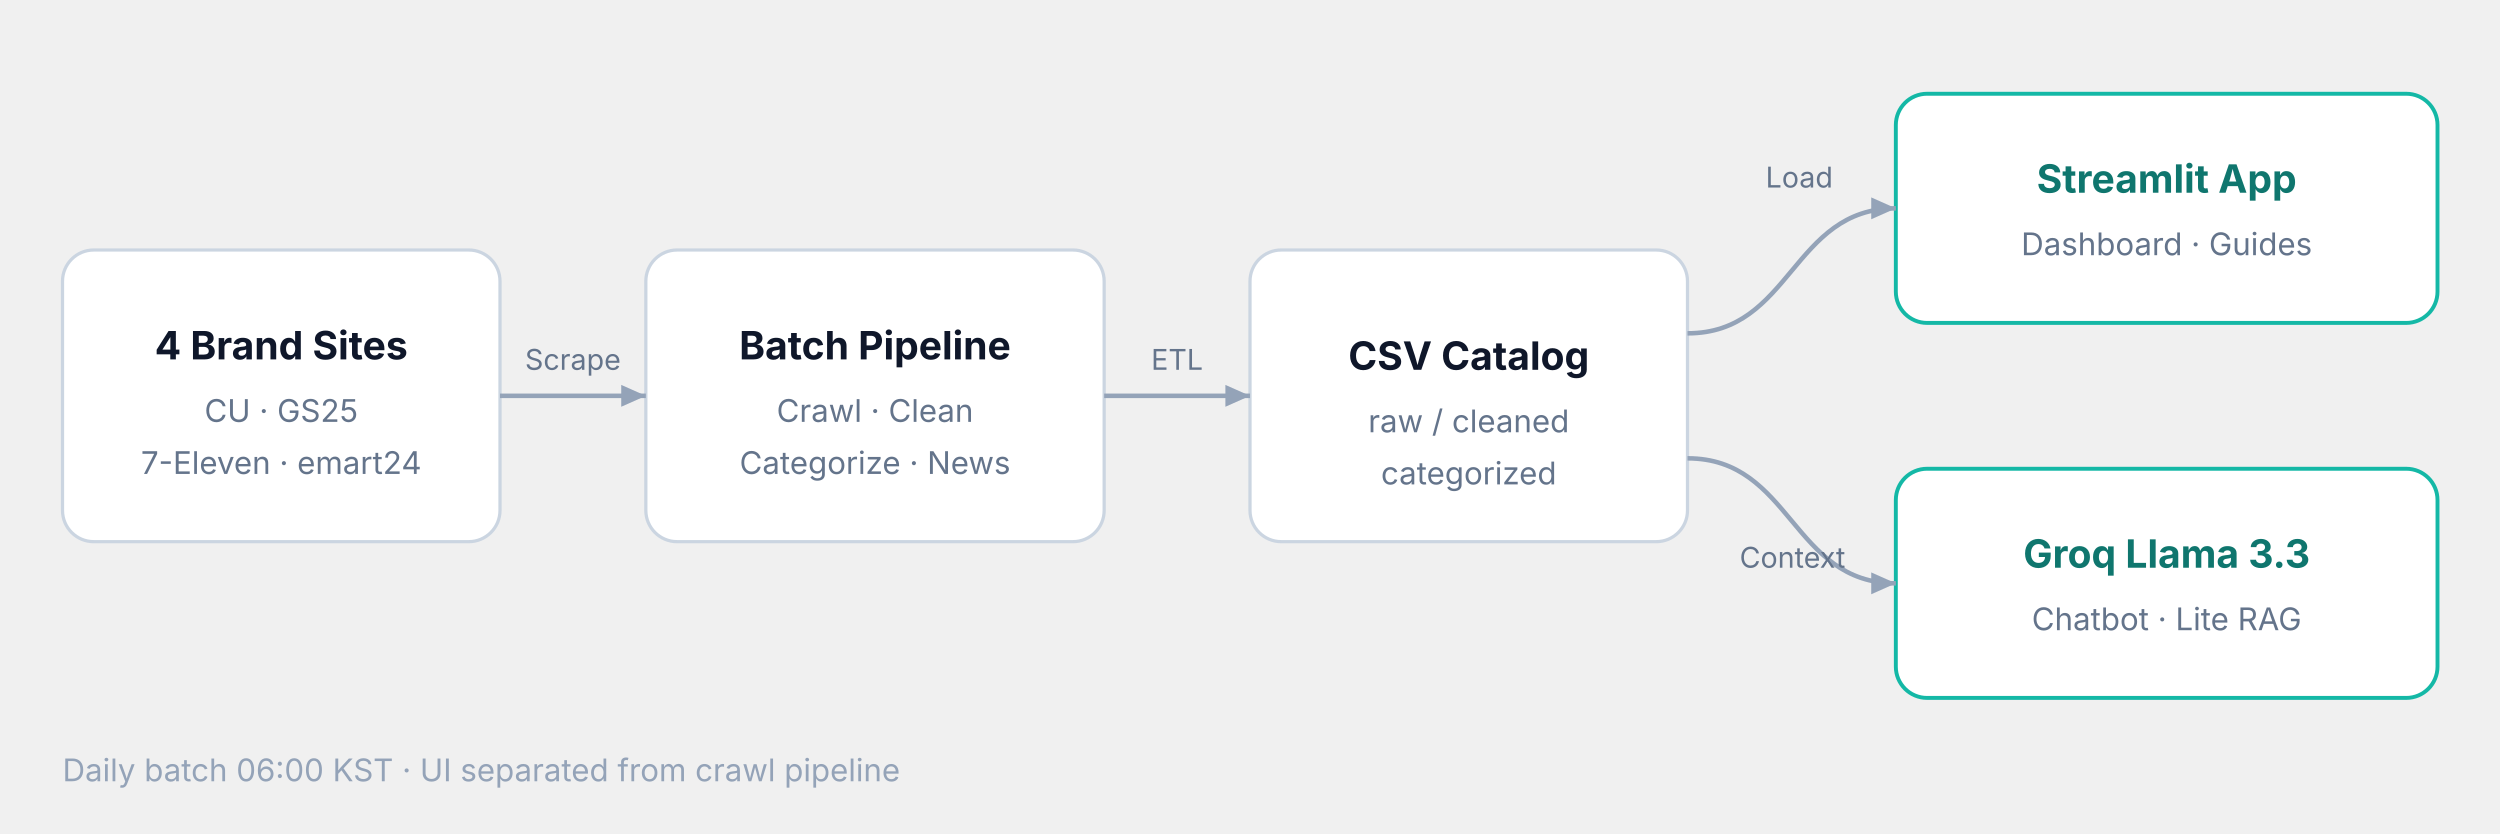
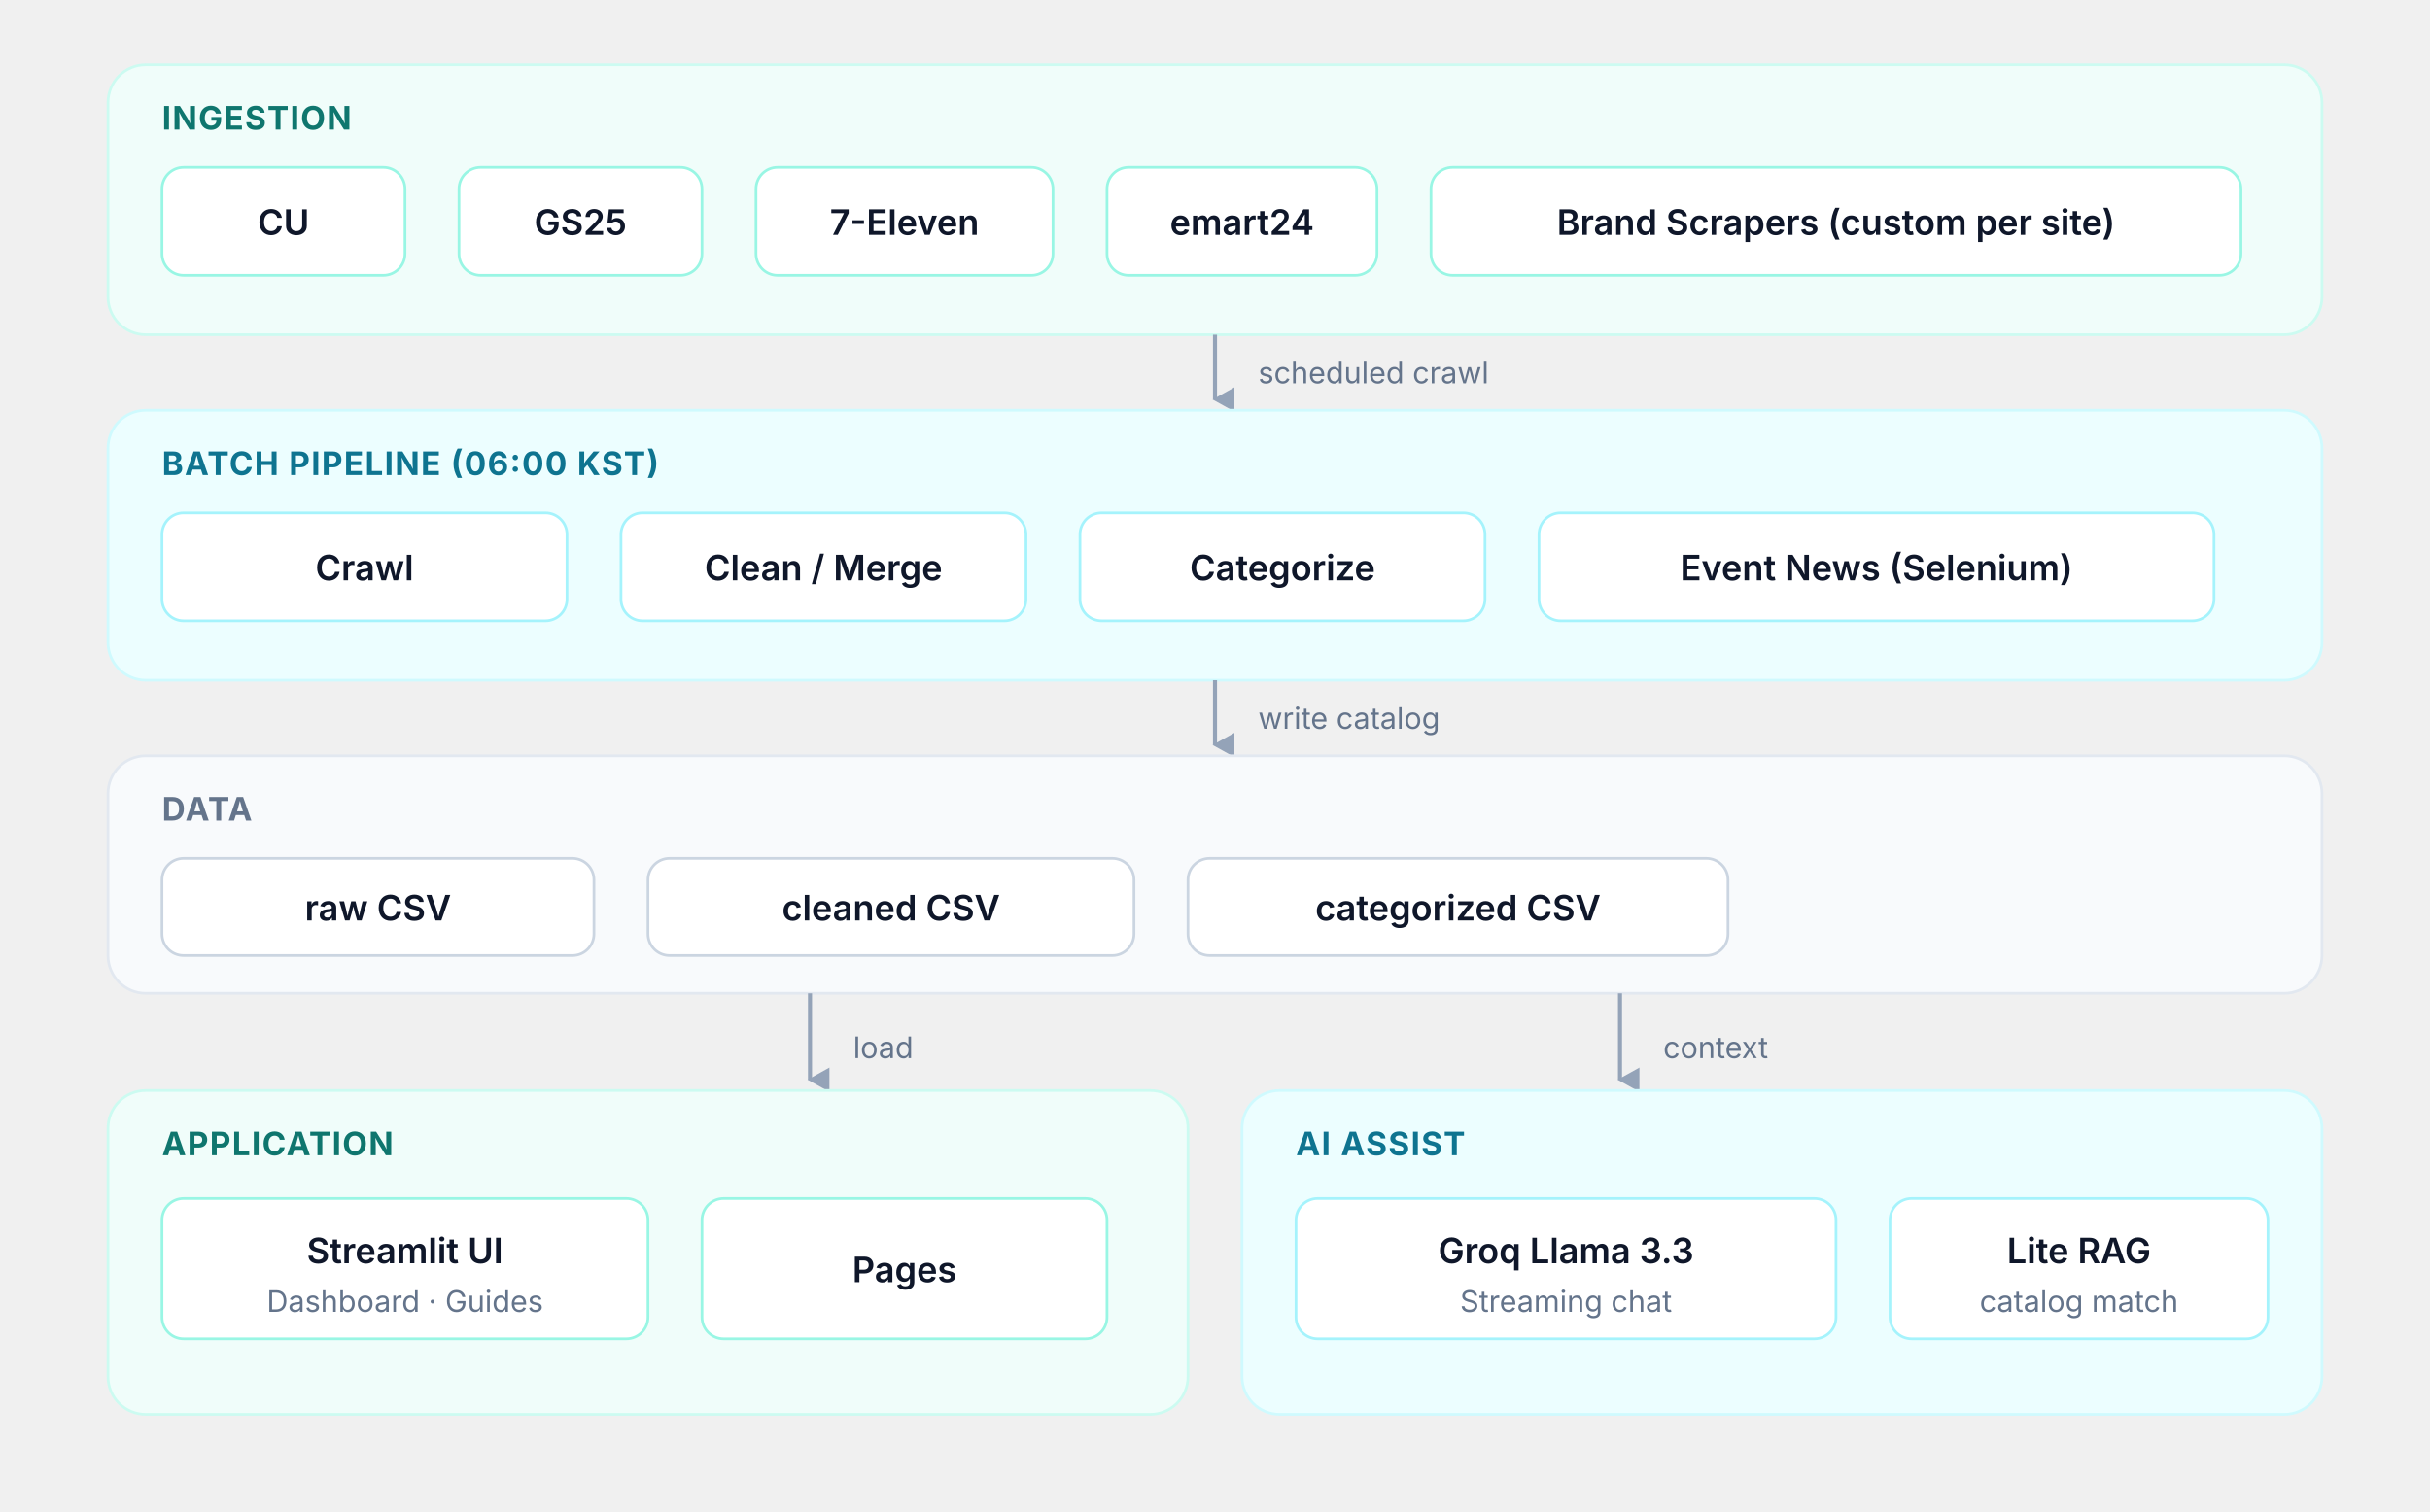
- <svg xmlns="http://www.w3.org/2000/svg" width="960" height="320" viewBox="0 0 960 320" role="img" aria-label="CVS system architecture">
+ <svg xmlns="http://www.w3.org/2000/svg" width="900" height="560" viewBox="0 0 900 560" role="img" aria-label="CVS layered system architecture">
  <defs>
-     <marker id="a" viewBox="0 0 10 10" refX="9" refY="5" markerWidth="6" markerHeight="6" orient="auto-start-reverse">
-       <path d="M0 1 L9 5 L0 9 z" fill="#94A3B8" />
+     <marker id="down" viewBox="0 0 10 10" refX="5" refY="8" markerWidth="6" markerHeight="6" orient="auto">
+       <path d="M0 0 L5 9 L10 0 z" fill="#94A3B8" />
    </marker>
  </defs>
-   <rect x="24" y="96" width="168" height="112" rx="12" fill="#FFFFFF" stroke="#CBD5E1" stroke-width="1.25" />
-   <text x="108" y="138" text-anchor="middle" font-family="Inter, Segoe UI, sans-serif" font-size="15" font-weight="700" fill="#0F172A">4 Brand Sites</text>
-   <text x="108" y="162" text-anchor="middle" font-family="Inter, Segoe UI, sans-serif" font-size="12" fill="#64748B">CU · GS25</text>
-   <text x="108" y="182" text-anchor="middle" font-family="Inter, Segoe UI, sans-serif" font-size="12" fill="#64748B">7-Eleven · emart24</text>
-   <rect x="248" y="96" width="176" height="112" rx="12" fill="#FFFFFF" stroke="#CBD5E1" stroke-width="1.25" />
-   <text x="336" y="138" text-anchor="middle" font-family="Inter, Segoe UI, sans-serif" font-size="15" font-weight="700" fill="#0F172A">Batch Pipeline</text>
-   <text x="336" y="162" text-anchor="middle" font-family="Inter, Segoe UI, sans-serif" font-size="12" fill="#64748B">Crawl · Clean</text>
-   <text x="336" y="182" text-anchor="middle" font-family="Inter, Segoe UI, sans-serif" font-size="12" fill="#64748B">Categorize · News</text>
-   <rect x="480" y="96" width="168" height="112" rx="12" fill="#FFFFFF" stroke="#CBD5E1" stroke-width="1.25" />
-   <text x="564" y="142" text-anchor="middle" font-family="Inter, Segoe UI, sans-serif" font-size="15" font-weight="700" fill="#0F172A">CSV Catalog</text>
-   <text x="564" y="166" text-anchor="middle" font-family="Inter, Segoe UI, sans-serif" font-size="12" fill="#64748B">raw / cleaned</text>
-   <text x="564" y="186" text-anchor="middle" font-family="Inter, Segoe UI, sans-serif" font-size="12" fill="#64748B">categorized</text>
-   <rect x="728" y="36" width="208" height="88" rx="12" fill="#FFFFFF" stroke="#14B8A6" stroke-width="1.5" />
-   <text x="832" y="74" text-anchor="middle" font-family="Inter, Segoe UI, sans-serif" font-size="15" font-weight="700" fill="#0F766E">Streamlit App</text>
-   <text x="832" y="98" text-anchor="middle" font-family="Inter, Segoe UI, sans-serif" font-size="12" fill="#64748B">Dashboard · Guides</text>
-   <rect x="728" y="180" width="208" height="88" rx="12" fill="#FFFFFF" stroke="#14B8A6" stroke-width="1.5" />
-   <text x="832" y="218" text-anchor="middle" font-family="Inter, Segoe UI, sans-serif" font-size="15" font-weight="700" fill="#0F766E">Groq Llama 3.3</text>
-   <text x="832" y="242" text-anchor="middle" font-family="Inter, Segoe UI, sans-serif" font-size="12" fill="#64748B">Chatbot · Lite RAG</text>
-   <line x1="192" y1="152" x2="248" y2="152" stroke="#94A3B8" stroke-width="1.75" marker-end="url(#a)" />
-   <line x1="424" y1="152" x2="480" y2="152" stroke="#94A3B8" stroke-width="1.75" marker-end="url(#a)" />
-   <path d="M648 128 C688 128 688 80 728 80" fill="none" stroke="#94A3B8" stroke-width="1.75" marker-end="url(#a)" />
-   <path d="M648 176 C688 176 688 224 728 224" fill="none" stroke="#94A3B8" stroke-width="1.75" marker-end="url(#a)" />
-   <text x="220" y="142" text-anchor="middle" font-family="Inter, Segoe UI, sans-serif" font-size="11" fill="#64748B">Scrape</text>
-   <text x="452" y="142" text-anchor="middle" font-family="Inter, Segoe UI, sans-serif" font-size="11" fill="#64748B">ETL</text>
-   <text x="678" y="72" font-family="Inter, Segoe UI, sans-serif" font-size="11" fill="#64748B">Load</text>
-   <text x="668" y="218" font-family="Inter, Segoe UI, sans-serif" font-size="11" fill="#64748B">Context</text>
-   <text x="24" y="300" font-family="Inter, Segoe UI, sans-serif" font-size="12" fill="#94A3B8">Daily batch 06:00 KST · UI separated from crawl pipeline</text>
+   <rect x="40" y="24" width="820" height="100" rx="14" fill="#F0FDFA" stroke="#CCFBF1" stroke-width="1" />
+   <text x="60" y="48" font-family="Inter, Segoe UI, sans-serif" font-size="12" font-weight="700" fill="#0F766E" letter-spacing="0.04em">INGESTION</text>
+   <rect x="60" y="62" width="90" height="40" rx="8" fill="#FFFFFF" stroke="#99F6E4" />
+   <text x="105" y="87" text-anchor="middle" font-family="Inter, Segoe UI, sans-serif" font-size="13" font-weight="600" fill="#0F172A">CU</text>
+   <rect x="170" y="62" width="90" height="40" rx="8" fill="#FFFFFF" stroke="#99F6E4" />
+   <text x="215" y="87" text-anchor="middle" font-family="Inter, Segoe UI, sans-serif" font-size="13" font-weight="600" fill="#0F172A">GS25</text>
+   <rect x="280" y="62" width="110" height="40" rx="8" fill="#FFFFFF" stroke="#99F6E4" />
+   <text x="335" y="87" text-anchor="middle" font-family="Inter, Segoe UI, sans-serif" font-size="13" font-weight="600" fill="#0F172A">7-Eleven</text>
+   <rect x="410" y="62" width="100" height="40" rx="8" fill="#FFFFFF" stroke="#99F6E4" />
+   <text x="460" y="87" text-anchor="middle" font-family="Inter, Segoe UI, sans-serif" font-size="13" font-weight="600" fill="#0F172A">emart24</text>
+   <rect x="530" y="62" width="300" height="40" rx="8" fill="#FFFFFF" stroke="#99F6E4" />
+   <text x="680" y="87" text-anchor="middle" font-family="Inter, Segoe UI, sans-serif" font-size="13" font-weight="600" fill="#0F172A">Brand Scrapers (custom per site)</text>
+   <line x1="450" y1="124" x2="450" y2="148" stroke="#94A3B8" stroke-width="1.5" marker-end="url(#down)" />
+   <text x="466" y="142" font-family="Inter, Segoe UI, sans-serif" font-size="11" fill="#64748B">scheduled crawl</text>
+   <rect x="40" y="152" width="820" height="100" rx="14" fill="#ECFEFF" stroke="#CFFAFE" stroke-width="1" />
+   <text x="60" y="176" font-family="Inter, Segoe UI, sans-serif" font-size="12" font-weight="700" fill="#0E7490" letter-spacing="0.04em">BATCH PIPELINE (06:00 KST)</text>
+   <rect x="60" y="190" width="150" height="40" rx="8" fill="#FFFFFF" stroke="#A5F3FC" />
+   <text x="135" y="215" text-anchor="middle" font-family="Inter, Segoe UI, sans-serif" font-size="13" font-weight="600" fill="#0F172A">Crawl</text>
+   <rect x="230" y="190" width="150" height="40" rx="8" fill="#FFFFFF" stroke="#A5F3FC" />
+   <text x="305" y="215" text-anchor="middle" font-family="Inter, Segoe UI, sans-serif" font-size="13" font-weight="600" fill="#0F172A">Clean / Merge</text>
+   <rect x="400" y="190" width="150" height="40" rx="8" fill="#FFFFFF" stroke="#A5F3FC" />
+   <text x="475" y="215" text-anchor="middle" font-family="Inter, Segoe UI, sans-serif" font-size="13" font-weight="600" fill="#0F172A">Categorize</text>
+   <rect x="570" y="190" width="250" height="40" rx="8" fill="#FFFFFF" stroke="#A5F3FC" />
+   <text x="695" y="215" text-anchor="middle" font-family="Inter, Segoe UI, sans-serif" font-size="13" font-weight="600" fill="#0F172A">Event News (Selenium)</text>
+   <line x1="450" y1="252" x2="450" y2="276" stroke="#94A3B8" stroke-width="1.5" marker-end="url(#down)" />
+   <text x="466" y="270" font-family="Inter, Segoe UI, sans-serif" font-size="11" fill="#64748B">write catalog</text>
+   <rect x="40" y="280" width="820" height="88" rx="14" fill="#F8FAFC" stroke="#E2E8F0" stroke-width="1" />
+   <text x="60" y="304" font-family="Inter, Segoe UI, sans-serif" font-size="12" font-weight="700" fill="#64748B" letter-spacing="0.04em">DATA</text>
+   <rect x="60" y="318" width="160" height="36" rx="8" fill="#FFFFFF" stroke="#CBD5E1" />
+   <text x="140" y="341" text-anchor="middle" font-family="Inter, Segoe UI, sans-serif" font-size="13" font-weight="600" fill="#0F172A">raw CSV</text>
+   <rect x="240" y="318" width="180" height="36" rx="8" fill="#FFFFFF" stroke="#CBD5E1" />
+   <text x="330" y="341" text-anchor="middle" font-family="Inter, Segoe UI, sans-serif" font-size="13" font-weight="600" fill="#0F172A">cleaned CSV</text>
+   <rect x="440" y="318" width="200" height="36" rx="8" fill="#FFFFFF" stroke="#CBD5E1" />
+   <text x="540" y="341" text-anchor="middle" font-family="Inter, Segoe UI, sans-serif" font-size="13" font-weight="600" fill="#0F172A">categorized CSV</text>
+   <line x1="300" y1="368" x2="300" y2="400" stroke="#94A3B8" stroke-width="1.5" marker-end="url(#down)" />
+   <line x1="600" y1="368" x2="600" y2="400" stroke="#94A3B8" stroke-width="1.5" marker-end="url(#down)" />
+   <text x="316" y="392" font-family="Inter, Segoe UI, sans-serif" font-size="11" fill="#64748B">load</text>
+   <text x="616" y="392" font-family="Inter, Segoe UI, sans-serif" font-size="11" fill="#64748B">context</text>
+   <rect x="40" y="404" width="400" height="120" rx="14" fill="#F0FDFA" stroke="#CCFBF1" stroke-width="1" />
+   <text x="60" y="428" font-family="Inter, Segoe UI, sans-serif" font-size="12" font-weight="700" fill="#0F766E" letter-spacing="0.04em">APPLICATION</text>
+   <rect x="60" y="444" width="180" height="52" rx="8" fill="#FFFFFF" stroke="#99F6E4" />
+   <text x="150" y="468" text-anchor="middle" font-family="Inter, Segoe UI, sans-serif" font-size="13" font-weight="600" fill="#0F172A">Streamlit UI</text>
+   <text x="150" y="486" text-anchor="middle" font-family="Inter, Segoe UI, sans-serif" font-size="11" fill="#64748B">Dashboard · Guides</text>
+   <rect x="260" y="444" width="150" height="52" rx="8" fill="#FFFFFF" stroke="#99F6E4" />
+   <text x="335" y="475" text-anchor="middle" font-family="Inter, Segoe UI, sans-serif" font-size="13" font-weight="600" fill="#0F172A">Pages</text>
+   <rect x="460" y="404" width="400" height="120" rx="14" fill="#ECFEFF" stroke="#CFFAFE" stroke-width="1" />
+   <text x="480" y="428" font-family="Inter, Segoe UI, sans-serif" font-size="12" font-weight="700" fill="#0E7490" letter-spacing="0.04em">AI ASSIST</text>
+   <rect x="480" y="444" width="200" height="52" rx="8" fill="#FFFFFF" stroke="#A5F3FC" />
+   <text x="580" y="468" text-anchor="middle" font-family="Inter, Segoe UI, sans-serif" font-size="13" font-weight="600" fill="#0F172A">Groq Llama 3.3</text>
+   <text x="580" y="486" text-anchor="middle" font-family="Inter, Segoe UI, sans-serif" font-size="11" fill="#64748B">Streaming chat</text>
+   <rect x="700" y="444" width="140" height="52" rx="8" fill="#FFFFFF" stroke="#A5F3FC" />
+   <text x="770" y="468" text-anchor="middle" font-family="Inter, Segoe UI, sans-serif" font-size="13" font-weight="600" fill="#0F172A">Lite RAG</text>
+   <text x="770" y="486" text-anchor="middle" font-family="Inter, Segoe UI, sans-serif" font-size="11" fill="#64748B">catalog match</text>
</svg>
